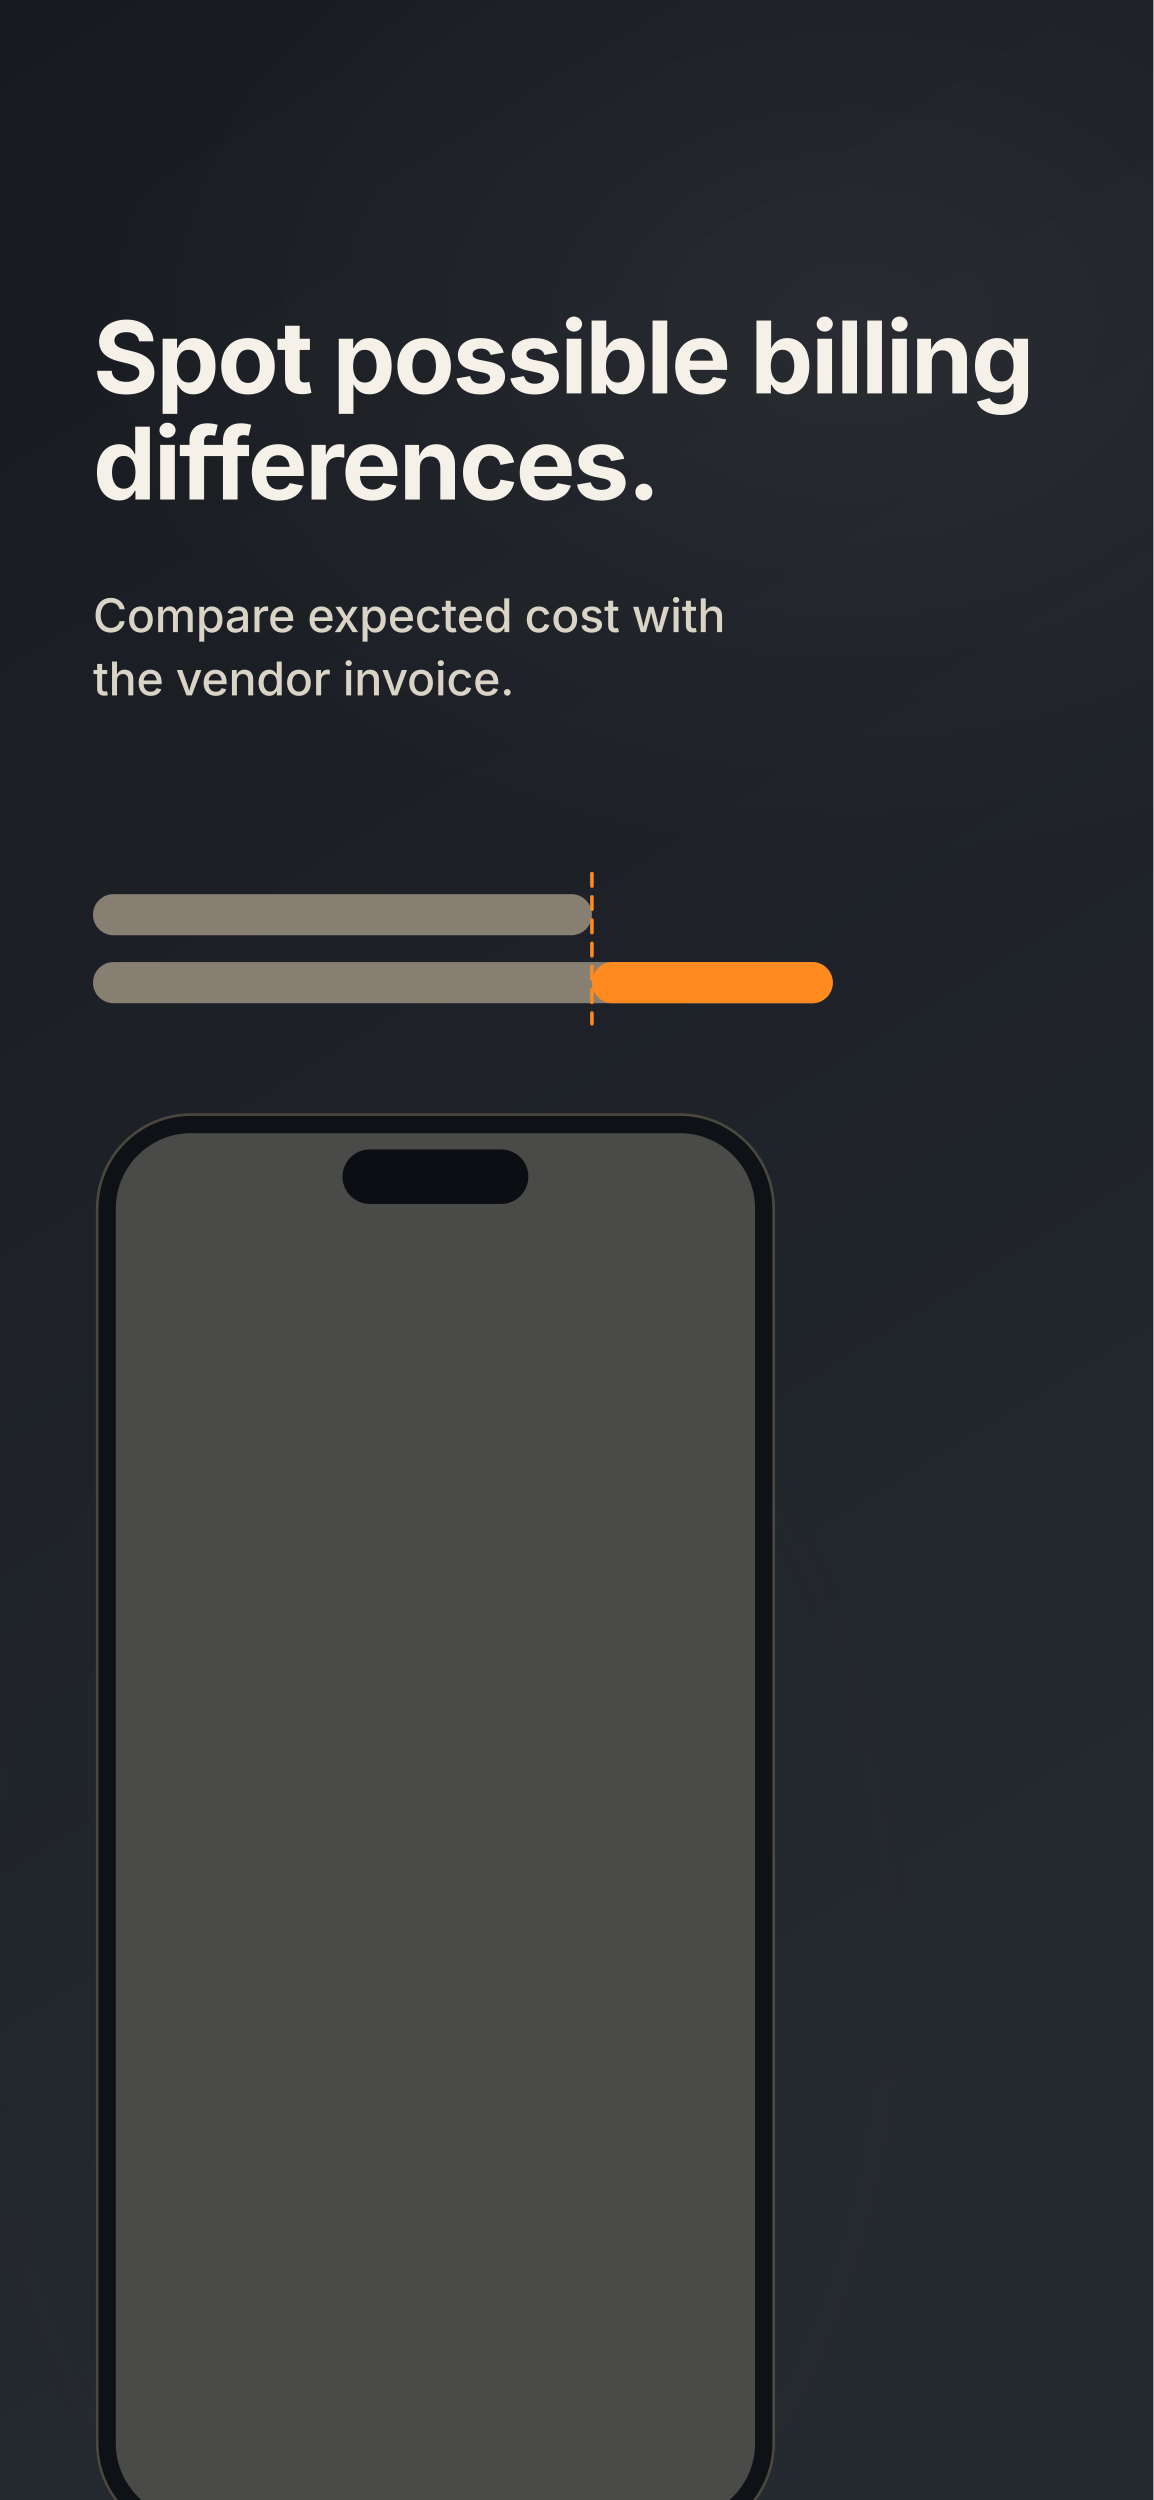
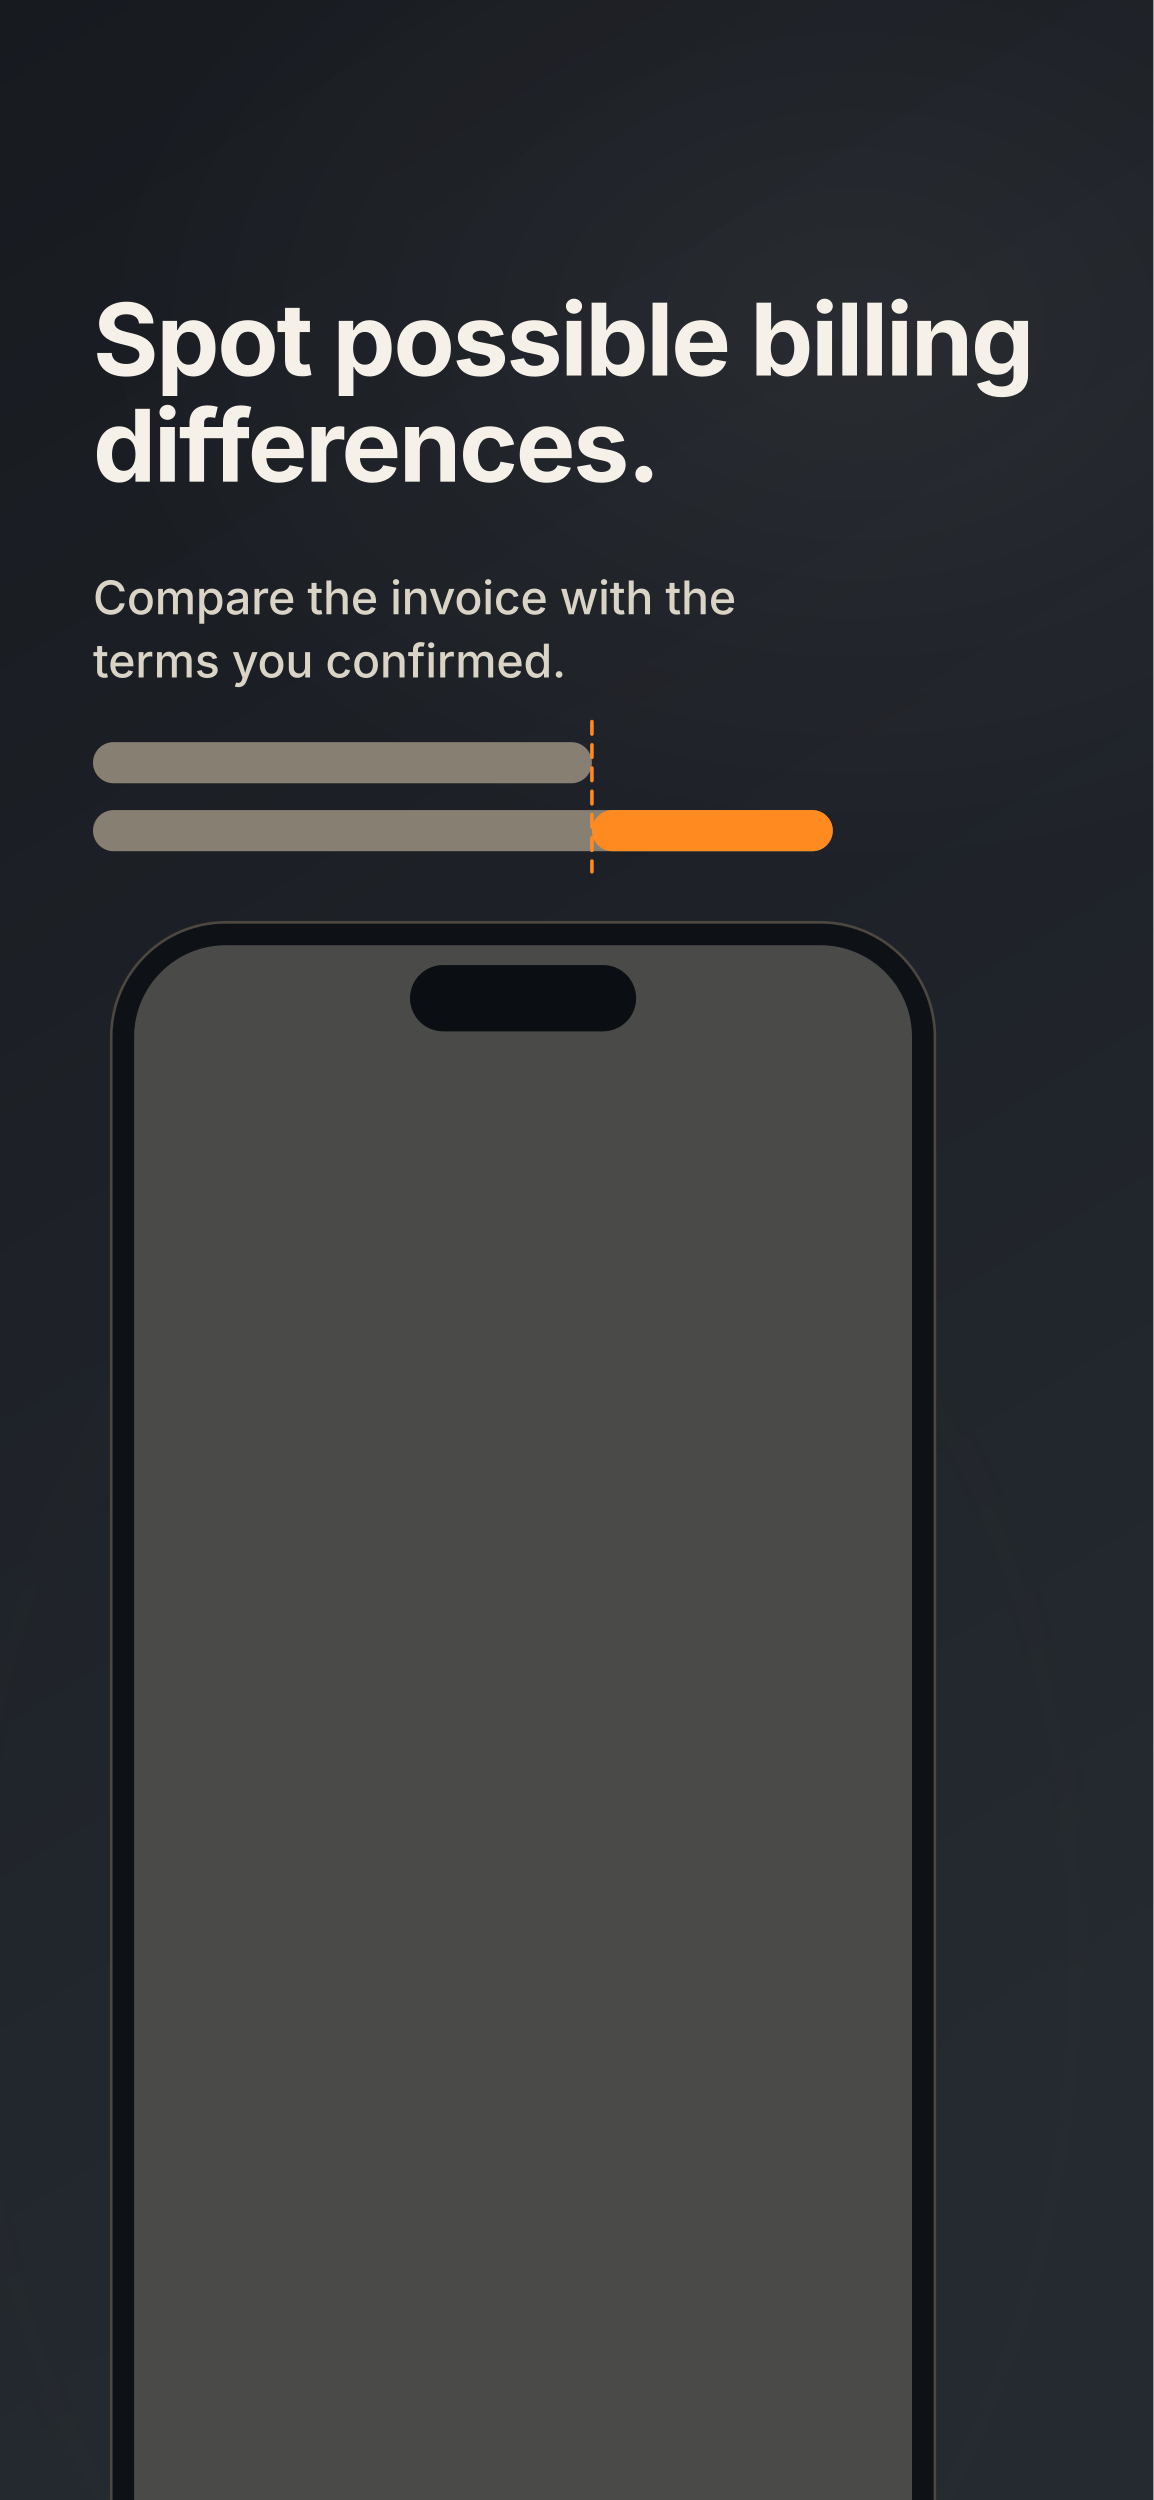
<svg xmlns="http://www.w3.org/2000/svg" width="1290" height="2796" viewBox="0 0 1290 2796" role="img" aria-label="OffRent Ledger App Store template 6">
  <defs>
    <radialGradient id="deviceShadow" cx="50%" cy="50%" r="50%">
      <stop offset="0%" stop-color="#2E2A22" stop-opacity="1" />
      <stop offset="55%" stop-color="#2E2A22" stop-opacity="0.45" />
      <stop offset="100%" stop-color="#2E2A22" stop-opacity="0" />
    </radialGradient>
    <radialGradient id="warmGlow" cx="50%" cy="16%" r="76%">
      <stop offset="0%" stop-color="#FFFDF8" stop-opacity="0.80" />
      <stop offset="100%" stop-color="#FFFDF8" stop-opacity="0" />
    </radialGradient>
    <linearGradient id="heroFade" x1="0" y1="0" x2="0" y2="1">
      <stop offset="0%" stop-color="#F6F1E8" />
      <stop offset="52%" stop-color="#F6F1E8" />
      <stop offset="100%" stop-color="#E9E5DC" />
    </linearGradient>
    <linearGradient id="topLift" x1="0" y1="0" x2="0" y2="1">
      <stop offset="0%" stop-color="#FFFDF8" stop-opacity="0.55" />
      <stop offset="46%" stop-color="#FFFDF8" stop-opacity="0.10" />
      <stop offset="100%" stop-color="#FFFDF8" stop-opacity="0" />
    </linearGradient>
    <linearGradient id="divisionFade" x1="0" y1="0" x2="0" y2="1">
      <stop offset="0%" stop-color="#E9E5DC" />
      <stop offset="100%" stop-color="#E9E5DC" stop-opacity="0" />
    </linearGradient>
    <radialGradient id="neutralLift" cx="50%" cy="50%" r="50%">
      <stop offset="0%" stop-color="#FFFFFF" stop-opacity="0.055" />
      <stop offset="100%" stop-color="#FFFFFF" stop-opacity="0" />
    </radialGradient>
    <linearGradient id="graphiteFade" x1="0" y1="0" x2="0.28" y2="1">
      <stop offset="0%" stop-color="#171A1F" />
      <stop offset="100%" stop-color="#252A31" />
    </linearGradient>
+     <linearGradient id="graphiteRise" x1="0" y1="0" x2="0.22" y2="1">
+       <stop offset="0%" stop-color="#252A31" />
+       <stop offset="62%" stop-color="#171A1F" />
+       <stop offset="100%" stop-color="#171A1F" />
+     </linearGradient>
    <linearGradient id="stoneFade" x1="0" y1="0" x2="0" y2="1">
      <stop offset="0%" stop-color="#E9E5DC" />
      <stop offset="100%" stop-color="#F6F1E8" />
    </linearGradient>
  </defs>
  <rect width="1290" height="2796" fill="url(#graphiteFade)" />
  <ellipse cx="955" cy="363" rx="851" ry="615" fill="url(#neutralLift)" />
  <g class="motif-variance">
-     <rect x="104.0" y="1000.0" width="558.0" height="46.0" rx="23.0" fill="#867F72" />
-     <rect x="104.0" y="1076.0" width="827.3" height="46.0" rx="23.0" fill="#867F72" />
-     <rect x="662.0" y="1076.0" width="269.4" height="46.0" rx="23.0" fill="#FF8A1F" />
-     <line x1="662.0" y1="977.0" x2="662.0" y2="1145.0" stroke="#FF8A1F" stroke-width="4" stroke-dasharray="14 12" stroke-linecap="round" />
+     <rect x="104.0" y="830.0" width="558.0" height="46.0" rx="23.0" fill="#867F72" />
+     <rect x="104.0" y="906.0" width="827.3" height="46.0" rx="23.0" fill="#867F72" />
+     <rect x="662.0" y="906.0" width="269.4" height="46.0" rx="23.0" fill="#FF8A1F" />
+     <line x1="662.0" y1="807.0" x2="662.0" y2="975.0" stroke="#FF8A1F" stroke-width="4" stroke-dasharray="14 12" stroke-linecap="round" />
  </g>
  <g class="device-shadow">
-     <ellipse cx="487.0" cy="2201.6" rx="592.5" ry="892.8" fill="url(#deviceShadow)" opacity="0.09" />
-     <ellipse cx="487.0" cy="2868.0" rx="357.0" ry="63.8" fill="url(#deviceShadow)" opacity="0.10" />
+     <ellipse cx="585.0" cy="2194.0" rx="720.9" ry="1086.4" fill="url(#deviceShadow)" opacity="0.09" />
+     <ellipse cx="585.0" cy="3004.9" rx="434.4" ry="77.6" fill="url(#deviceShadow)" opacity="0.10" />
  </g>
  <g class="device">
-     <rect x="107.19" y="1245.00" width="759.62" height="1594.34" rx="106.68" fill="#0E1116" />
-     <rect x="108.69" y="1246.50" width="756.62" height="1591.34" rx="105.18" fill="none" stroke="#4C4840" stroke-width="3" />
-     <rect class="screen-area" x="129.50" y="1267.31" width="715.00" height="1549.72" rx="84.37" fill="#4A4A48" />
-     <rect x="383.07" y="1285.52" width="207.85" height="60.96" rx="30.48" fill="#0B0E12" />
+     <rect x="122.86" y="1030.00" width="924.29" height="1939.96" rx="129.80" fill="#0E1116" />
+     <rect x="124.36" y="1031.50" width="921.29" height="1936.96" rx="128.30" fill="none" stroke="#4C4840" stroke-width="3" />
+     <rect class="screen-area" id="screen-1" x="150.00" y="1057.14" width="870.00" height="1885.67" rx="102.66" fill="#4A4A48" />
+     <rect x="458.55" y="1079.30" width="252.91" height="74.18" rx="37.09" fill="#0B0E12" />
  </g>
-   <text x="104.0" y="440.0" font-family="Inter, 'Inter Display', 'SF Pro Display', 'Helvetica Neue', Helvetica, Arial, sans-serif" font-weight="700" font-size="112" fill="#F6F1E8" text-anchor="start" letter-spacing="-2.46" xml:space="preserve">
+   <text x="104.0" y="420.0" font-family="Inter, 'Inter Display', 'SF Pro Display', 'Helvetica Neue', Helvetica, Arial, sans-serif" font-weight="700" font-size="112" fill="#F6F1E8" text-anchor="start" letter-spacing="-2.46" xml:space="preserve">
    <tspan x="104.0" dy="0.0">Spot possible billing</tspan>
    <tspan x="104.0" dy="118.7">differences.</tspan>
  </text>
-   <text x="104.0" y="707.0" font-family="Inter, 'Inter Display', 'SF Pro Display', 'Helvetica Neue', Helvetica, Arial, sans-serif" font-weight="500" font-size="52" fill="#DAD4C7" text-anchor="start" letter-spacing="-0.21" xml:space="preserve">
-     <tspan x="104.0" dy="0.0">Compare expected cost with</tspan>
-     <tspan x="104.0" dy="70.7">the vendor invoice.</tspan>
+   <text x="104.0" y="687.0" font-family="Inter, 'Inter Display', 'SF Pro Display', 'Helvetica Neue', Helvetica, Arial, sans-serif" font-weight="500" font-size="52" fill="#DAD4C7" text-anchor="start" letter-spacing="-0.21" xml:space="preserve">
+     <tspan x="104.0" dy="0.0">Compare the invoice with the</tspan>
+     <tspan x="104.0" dy="70.7">terms you confirmed.</tspan>
  </text>
</svg>
